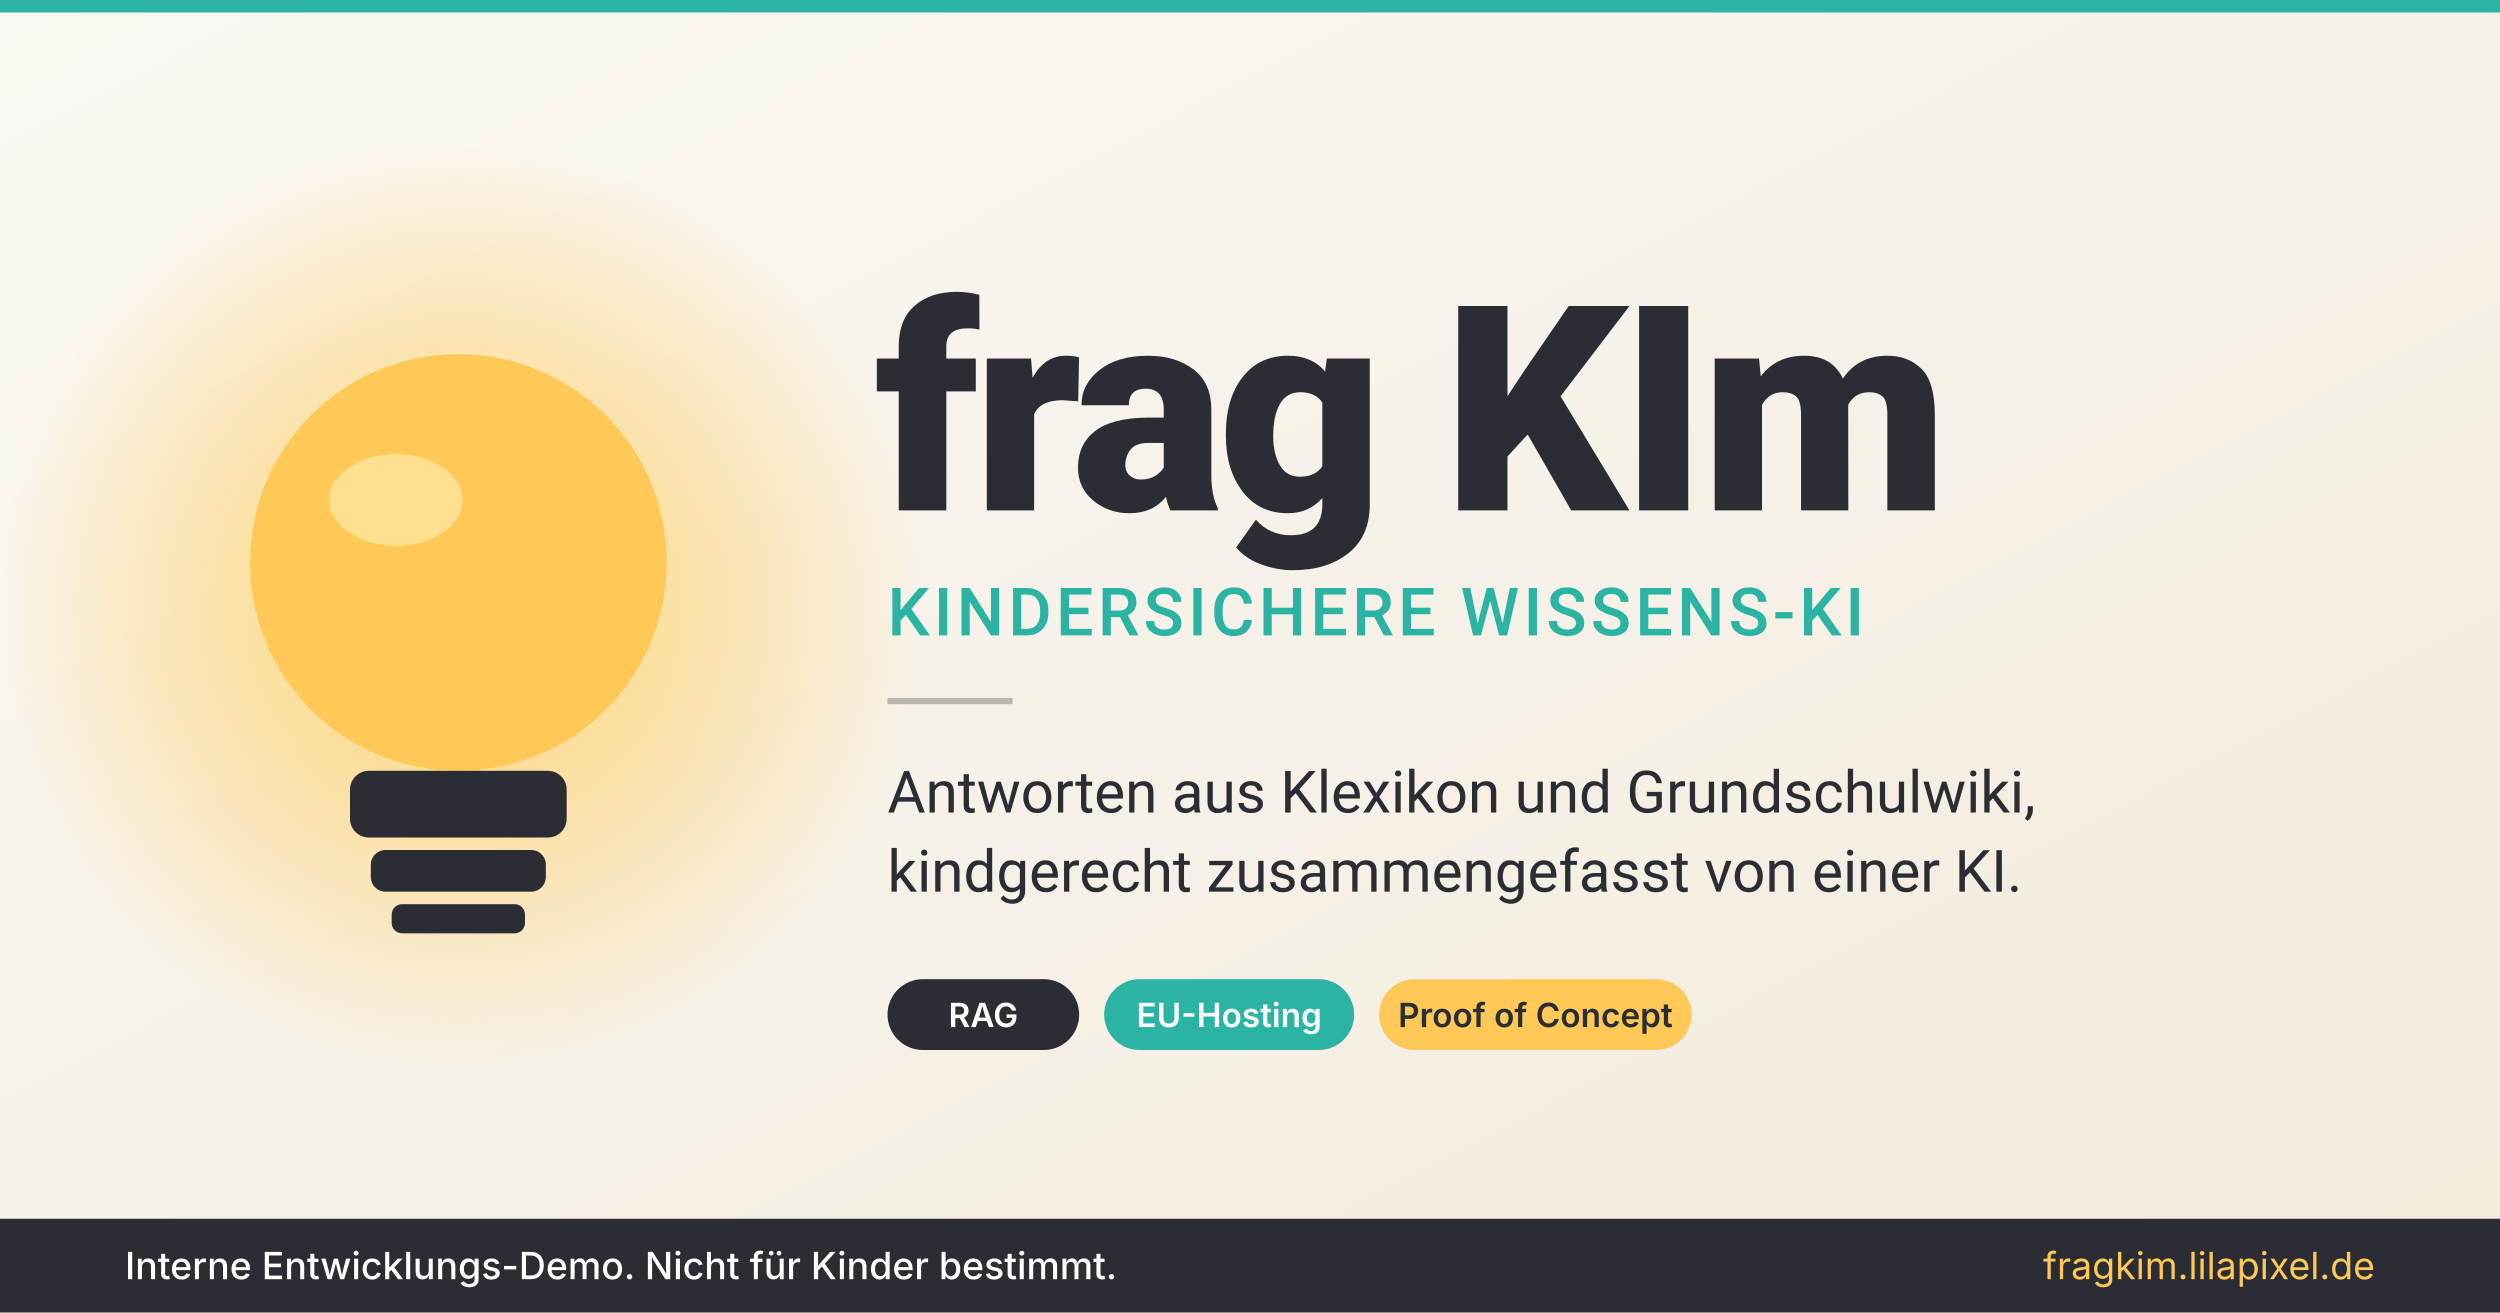
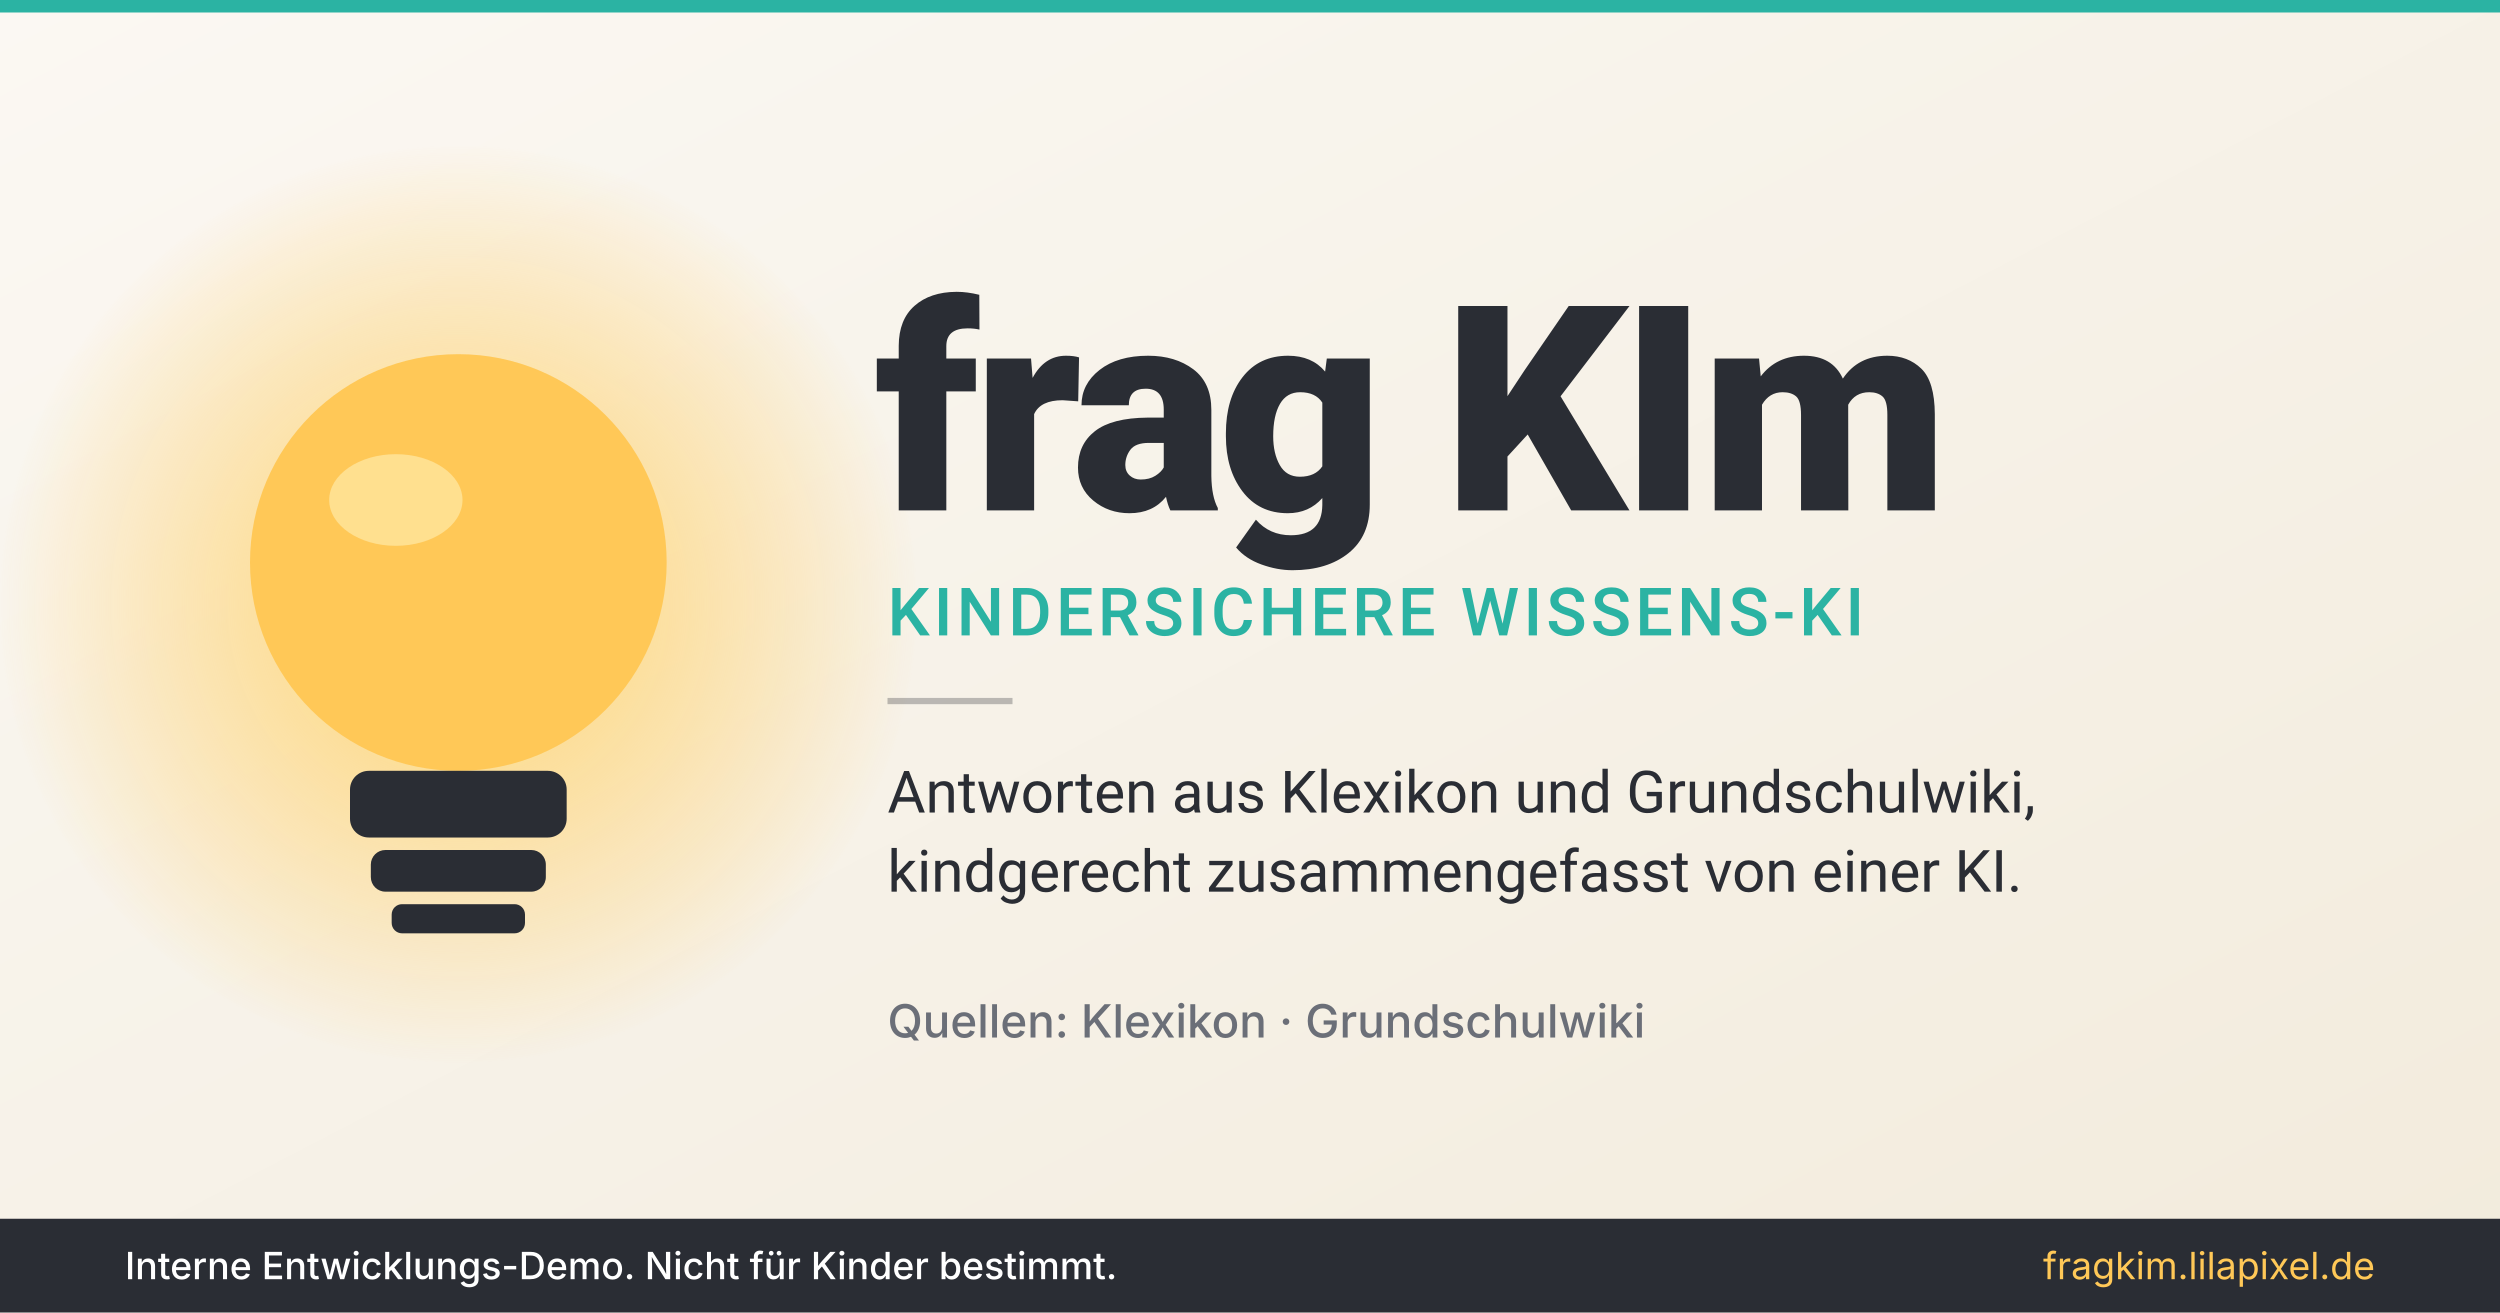
<svg xmlns="http://www.w3.org/2000/svg" viewBox="0 0 1200 630" width="1200" height="630">
  <defs>
    <linearGradient id="bg" x1="0" y1="0" x2="1" y2="1">
      <stop offset="0%" stop-color="#FBF8F3" />
      <stop offset="100%" stop-color="#F2EBDC" />
    </linearGradient>
    <radialGradient id="glow" cx="50%" cy="50%" r="50%">
      <stop offset="0%" stop-color="#FFD978" />
      <stop offset="100%" stop-color="#FFC857" stop-opacity="0" />
    </radialGradient>
  </defs>
  <rect width="1200" height="630" fill="url(#bg)" />
  <rect x="0" y="0" width="1200" height="6" fill="#2bb3a3" />
  <circle cx="220" cy="290" r="220" fill="url(#glow)" />
  <g transform="translate(120, 170)">
    <circle cx="100" cy="100" r="100" fill="#FFC857" />
    <ellipse cx="70" cy="70" rx="32" ry="22" fill="#FFE9A6" opacity="0.7" />
    <rect x="48" y="200" width="104" height="32" rx="9" fill="#2A2D34" />
    <rect x="58" y="238" width="84" height="20" rx="7" fill="#2A2D34" />
    <rect x="68" y="264" width="64" height="14" rx="5" fill="#2A2D34" />
  </g>
  <g transform="translate(420, 0)">
    <text x="0" y="245" font-family="-apple-system, BlinkMacSystemFont, 'Segoe UI', Roboto, sans-serif" font-size="138" font-weight="800" fill="#2A2D34" letter-spacing="-3">
      frag KIm
    </text>
    <text x="6" y="305" font-family="-apple-system, BlinkMacSystemFont, 'Segoe UI', Roboto, sans-serif" font-size="32" font-weight="500" fill="#2bb3a3" letter-spacing="2">
      KINDERSICHERE WISSENS-KI
    </text>
    <rect x="6" y="335" width="60" height="3" fill="#2A2D34" opacity="0.3" />
    <text x="6" y="390" font-family="-apple-system, BlinkMacSystemFont, 'Segoe UI', Roboto, sans-serif" font-size="28" font-weight="400" fill="#2A2D34">
      Antworten aus Klexikon und Grundschulwiki,
    </text>
    <text x="6" y="428" font-family="-apple-system, BlinkMacSystemFont, 'Segoe UI', Roboto, sans-serif" font-size="28" font-weight="400" fill="#2A2D34">
      kindgerecht zusammengefasst von einer KI.
    </text>
-     <g transform="translate(6, 470)">
-       <g>
-         <rect x="0" y="0" width="92" height="34" rx="17" fill="#2A2D34" />
-         <text x="46" y="23" font-family="-apple-system, sans-serif" font-size="16" font-weight="600" fill="#FFFFFF" text-anchor="middle">RAG</text>
-       </g>
-       <g transform="translate(104,0)">
-         <rect x="0" y="0" width="120" height="34" rx="17" fill="#2bb3a3" />
-         <text x="60" y="23" font-family="-apple-system, sans-serif" font-size="16" font-weight="600" fill="#FFFFFF" text-anchor="middle">EU-Hosting</text>
-       </g>
-       <g transform="translate(236,0)">
-         <rect x="0" y="0" width="150" height="34" rx="17" fill="#FFC857" />
-         <text x="75" y="23" font-family="-apple-system, sans-serif" font-size="16" font-weight="600" fill="#2A2D34" text-anchor="middle">Proof of Concept</text>
-       </g>
-     </g>
+     <text x="6" y="498" font-family="-apple-system, BlinkMacSystemFont, sans-serif" font-size="22" font-weight="500" fill="#6b6f78">
+       Quellen: Klexikon · Grundschulwiki
+     </text>
  </g>
  <rect x="0" y="585" width="1200" height="45" fill="#2A2D34" />
  <text x="60" y="614" font-family="-apple-system, BlinkMacSystemFont, sans-serif" font-size="18" font-weight="500" fill="#FFFFFF">
    Interne Entwicklungs-Demo. Nicht für Kinder bestimmt.
  </text>
  <text x="1140" y="614" font-family="-apple-system, BlinkMacSystemFont, sans-serif" font-size="18" font-weight="400" fill="#FFC857" text-anchor="end">
    fragkim.lilapixel.de
  </text>
</svg>
